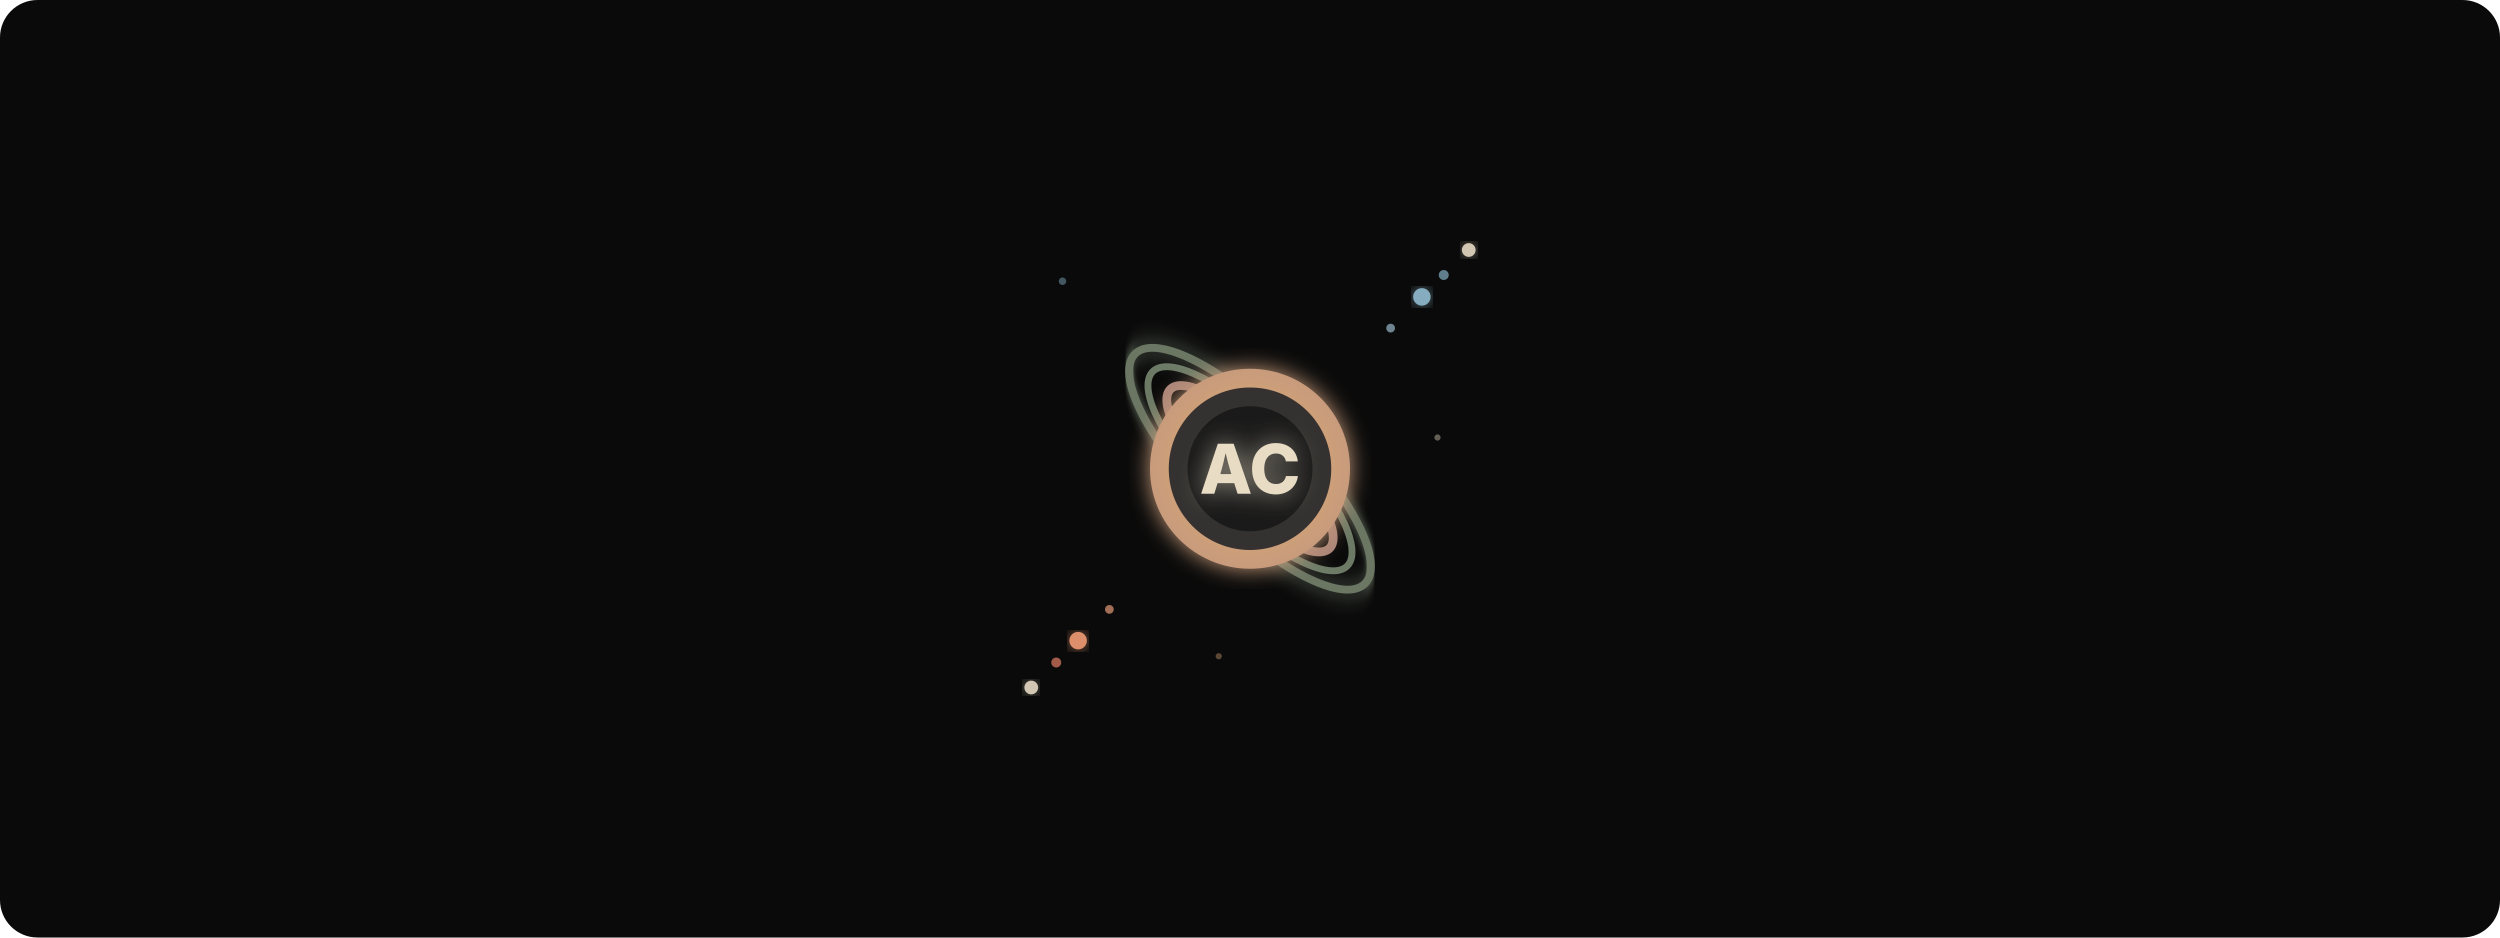
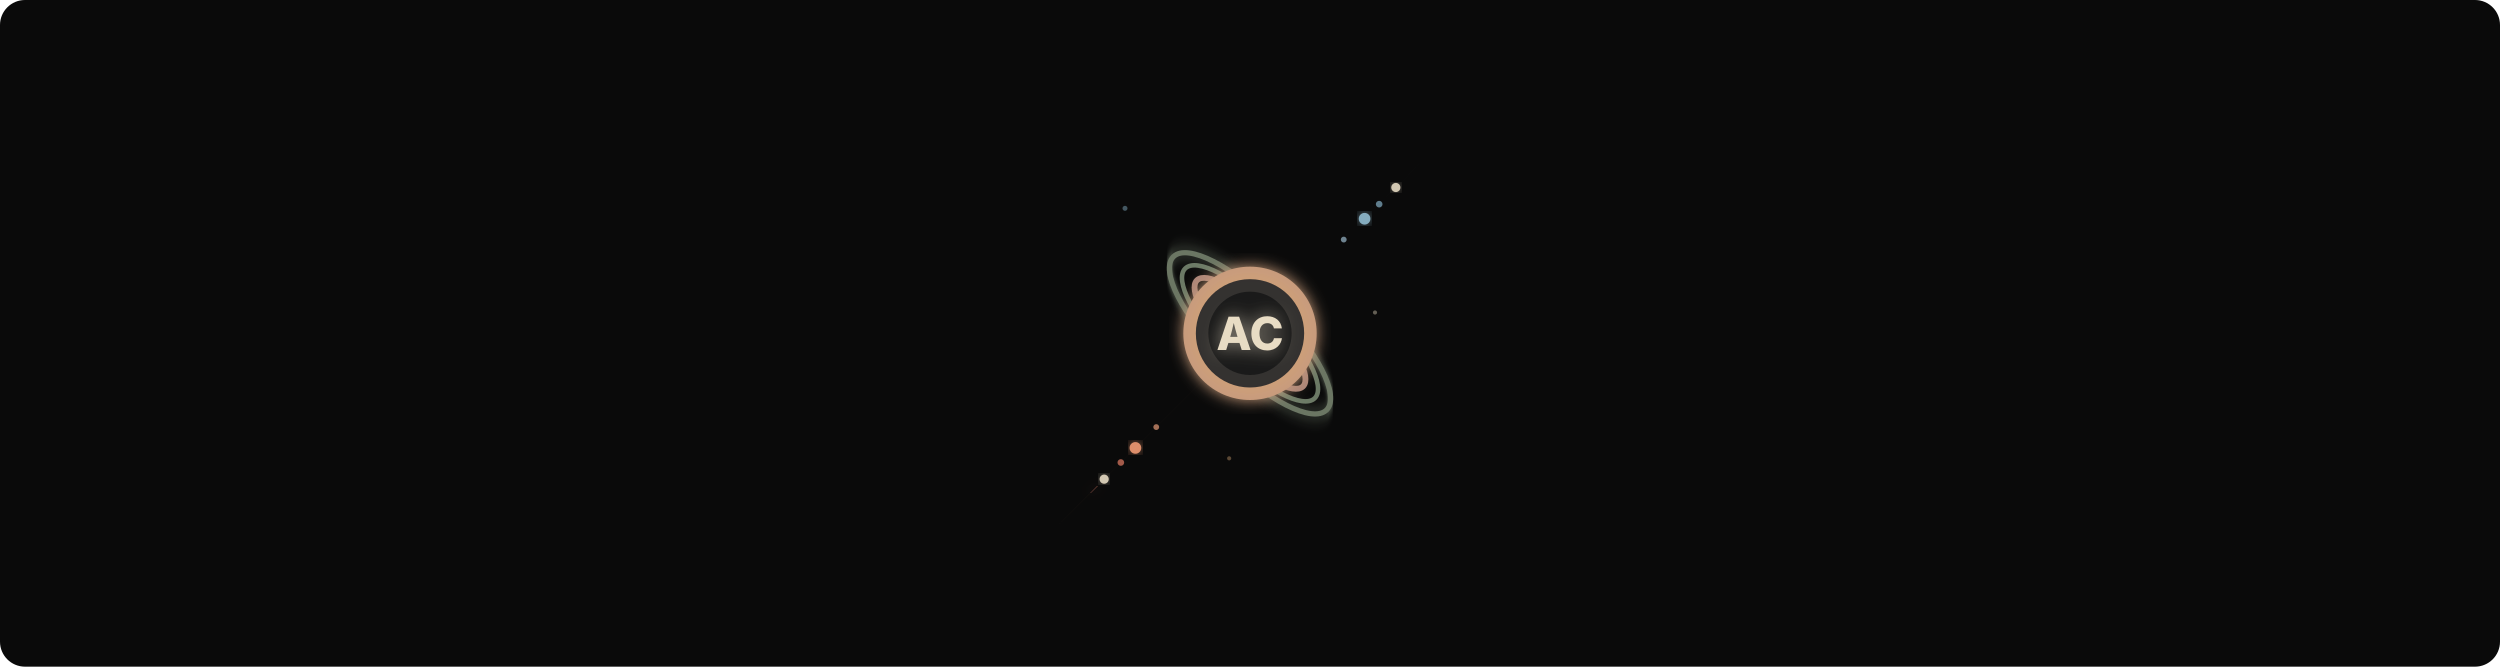
- <svg xmlns="http://www.w3.org/2000/svg" viewBox="0 0 800 300" width="800" height="300">
-   <rect x="0" y="0" width="800" height="300" rx="12" ry="12" fill="#0a0a0a" />
+ <svg xmlns="http://www.w3.org/2000/svg" viewBox="0 0 1200 320" width="1200" height="320">
+   <rect x="0" y="0" width="1200" height="320" rx="12" ry="12" fill="#0a0a0a" />
  <defs>
    <linearGradient id="jet-improved-a-unique" x1="50%" y1="50%" x2="100%" y2="0%">
      <stop offset="0%" style="stop-color: #8CB5C8; stop-opacity: 1" />
      <stop offset="40%" style="stop-color: #7BA3B8; stop-opacity: 0.8" />
      <stop offset="70%" style="stop-color: #7BA3B8; stop-opacity: 0.3" />
      <stop offset="100%" style="stop-color: #7BA3B8; stop-opacity: 0" />
    </linearGradient>
    <linearGradient id="jet-improved-b-unique" x1="50%" y1="50%" x2="0%" y2="100%">
      <stop offset="0%" style="stop-color: #E8956F; stop-opacity: 1" />
      <stop offset="40%" style="stop-color: #D4745E; stop-opacity: 0.8" />
      <stop offset="70%" style="stop-color: #D4745E; stop-opacity: 0.3" />
      <stop offset="100%" style="stop-color: #D4745E; stop-opacity: 0" />
    </linearGradient>
    <radialGradient id="quasar-core-unique" cx="50%" cy="50%">
      <stop offset="0%" style="stop-color: #F4C794; stop-opacity: 1" />
      <stop offset="50%" style="stop-color: #D4A574; stop-opacity: 1" />
      <stop offset="100%" style="stop-color: #C89B7C; stop-opacity: 1" />
    </radialGradient>
    <filter id="glow-quasar-unique">
      <feGaussianBlur stdDeviation="2.5" result="coloredBlur" />
      <feMerge>
        <feMergeNode in="coloredBlur" />
        <feMergeNode in="SourceGraphic" />
      </feMerge>
    </filter>
    <filter id="strong-glow-unique">
      <feGaussianBlur stdDeviation="3.5" result="coloredBlur" />
      <feMerge>
        <feMergeNode in="coloredBlur" />
        <feMergeNode in="SourceGraphic" />
      </feMerge>
    </filter>
  </defs>
-   <g transform="translate(300, 50)">
+   <g transform="translate(500, 60)">
    <polygon points="100,100 188,12 180,20 92,108" fill="url(#jet-improved-a-unique)" opacity="0.75" filter="url(#glow-quasar-unique)" />
    <polygon points="100,100 108,92 196,4 188,12" fill="url(#jet-improved-a-unique)" opacity="0.55" />
    <polygon points="100,100 193,7 191,9 98,102" fill="#8CB5C8" opacity="0.35" />
    <polygon points="100,100 12,188 20,180 108,92" fill="url(#jet-improved-b-unique)" opacity="0.75" filter="url(#glow-quasar-unique)" />
    <polygon points="100,100 92,108 4,196 12,188" fill="url(#jet-improved-b-unique)" opacity="0.55" />
    <polygon points="100,100 7,193 9,191 102,98" fill="#E8956F" opacity="0.35" />
    <ellipse cx="100" cy="100" rx="52" ry="17" fill="none" stroke="#9FB094" stroke-width="2.5" opacity="0.65" transform="rotate(45 100 100)" filter="url(#glow-quasar-unique)" />
    <ellipse cx="100" cy="100" rx="44" ry="14" fill="none" stroke="#8B9D83" stroke-width="2.2" opacity="0.75" transform="rotate(45 100 100)" />
    <ellipse cx="100" cy="100" rx="36" ry="11" fill="none" stroke="#C89B8C" stroke-width="2.8" opacity="0.85" transform="rotate(45 100 100)" />
    <circle cx="100" cy="100" r="32" fill="url(#quasar-core-unique)" opacity="1" filter="url(#strong-glow-unique)" />
    <circle cx="100" cy="100" r="26" fill="#2C2C2C" opacity="0.95" />
    <circle cx="100" cy="100" r="20" fill="#1a1a1a" />
    <text x="100" y="100" font-family="Inter, system-ui, sans-serif" font-size="22" font-weight="800" fill="#E8DCC4" text-anchor="middle" dominant-baseline="central" style="filter: drop-shadow(0 0 4px rgba(232, 220, 196, 0.6))">AC</text>
    <circle cx="155" cy="45" r="2.8" fill="#8CB5C8" opacity="0.95" filter="url(#glow-quasar-unique)" />
    <circle cx="170" cy="30" r="2.2" fill="#E8DCC4" opacity="0.9" filter="url(#glow-quasar-unique)" />
    <circle cx="162" cy="38" r="1.6" fill="#7BA3B8" opacity="0.75" />
    <circle cx="145" cy="55" r="1.4" fill="#A5C5D8" opacity="0.65" />
    <circle cx="45" cy="155" r="2.8" fill="#E8956F" opacity="0.95" filter="url(#glow-quasar-unique)" />
    <circle cx="30" cy="170" r="2.2" fill="#E8DCC4" opacity="0.9" filter="url(#glow-quasar-unique)" />
    <circle cx="38" cy="162" r="1.6" fill="#D4745E" opacity="0.75" />
    <circle cx="55" cy="145" r="1.4" fill="#F4A57F" opacity="0.65" />
    <circle cx="160" cy="90" r="1" fill="#E8DCC4" opacity="0.4" />
    <circle cx="90" cy="160" r="1" fill="#D4A574" opacity="0.4" />
    <circle cx="40" cy="40" r="1.2" fill="#7BA3B8" opacity="0.5" />
  </g>
</svg>
